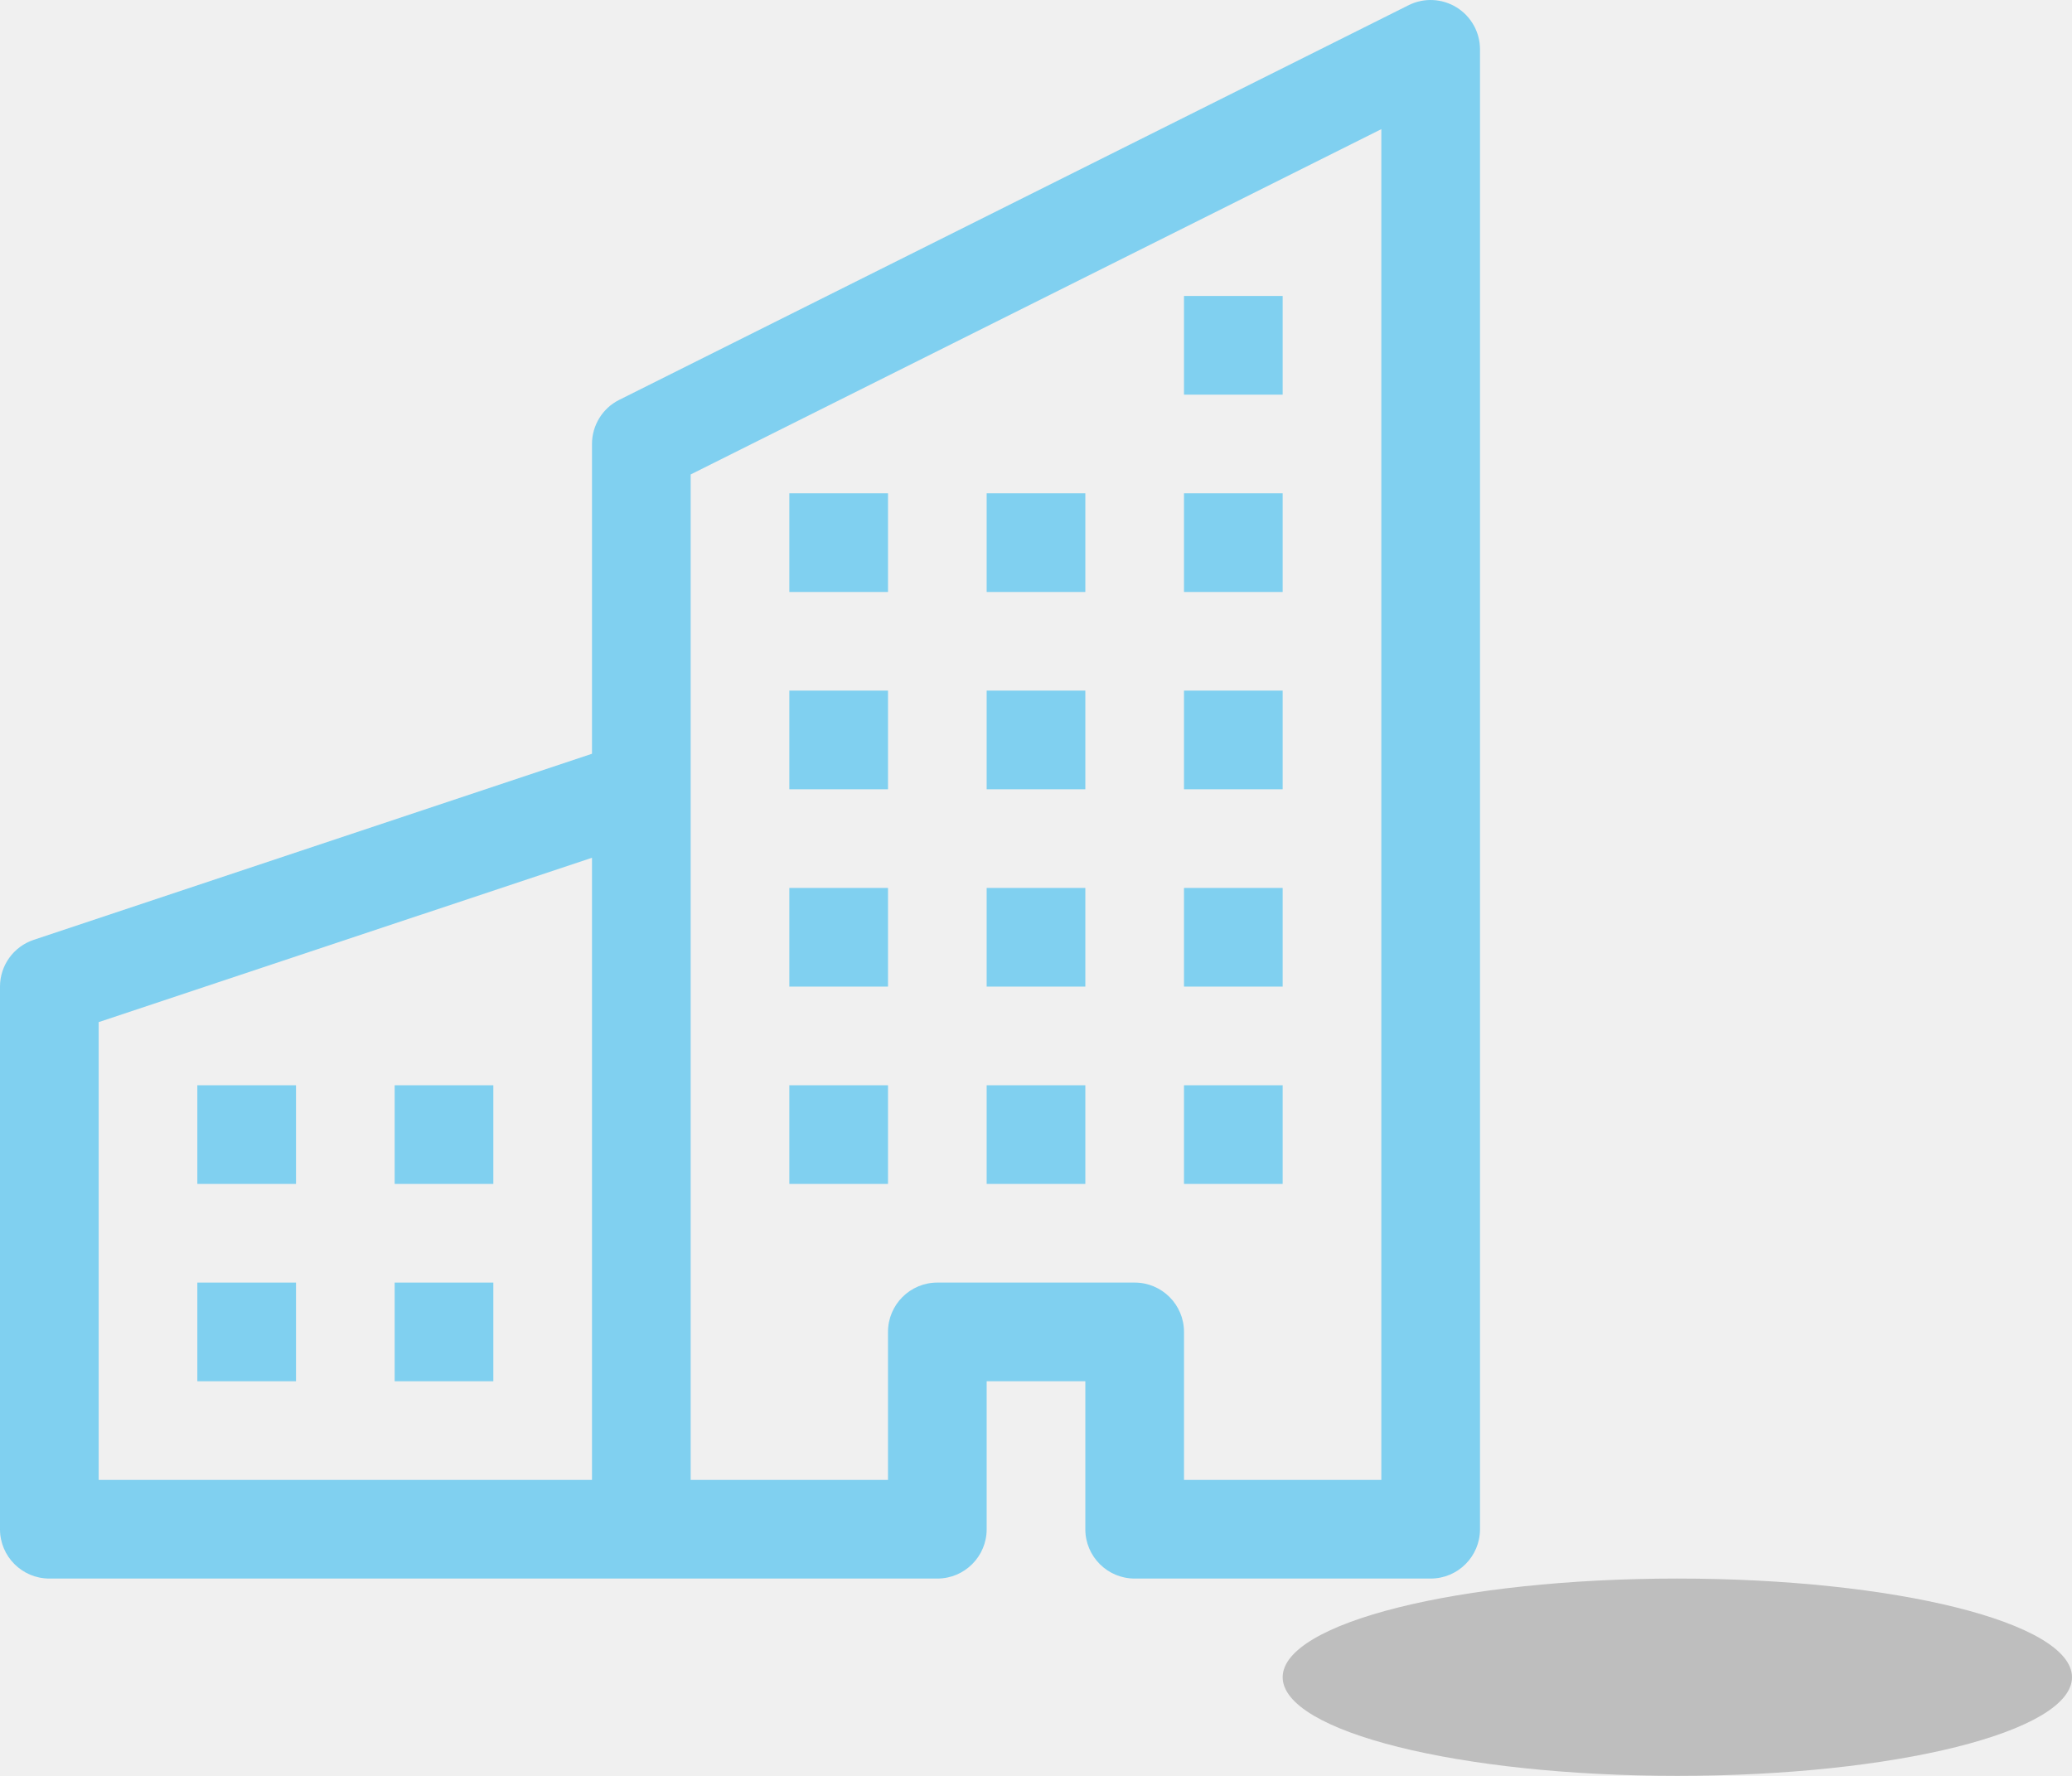
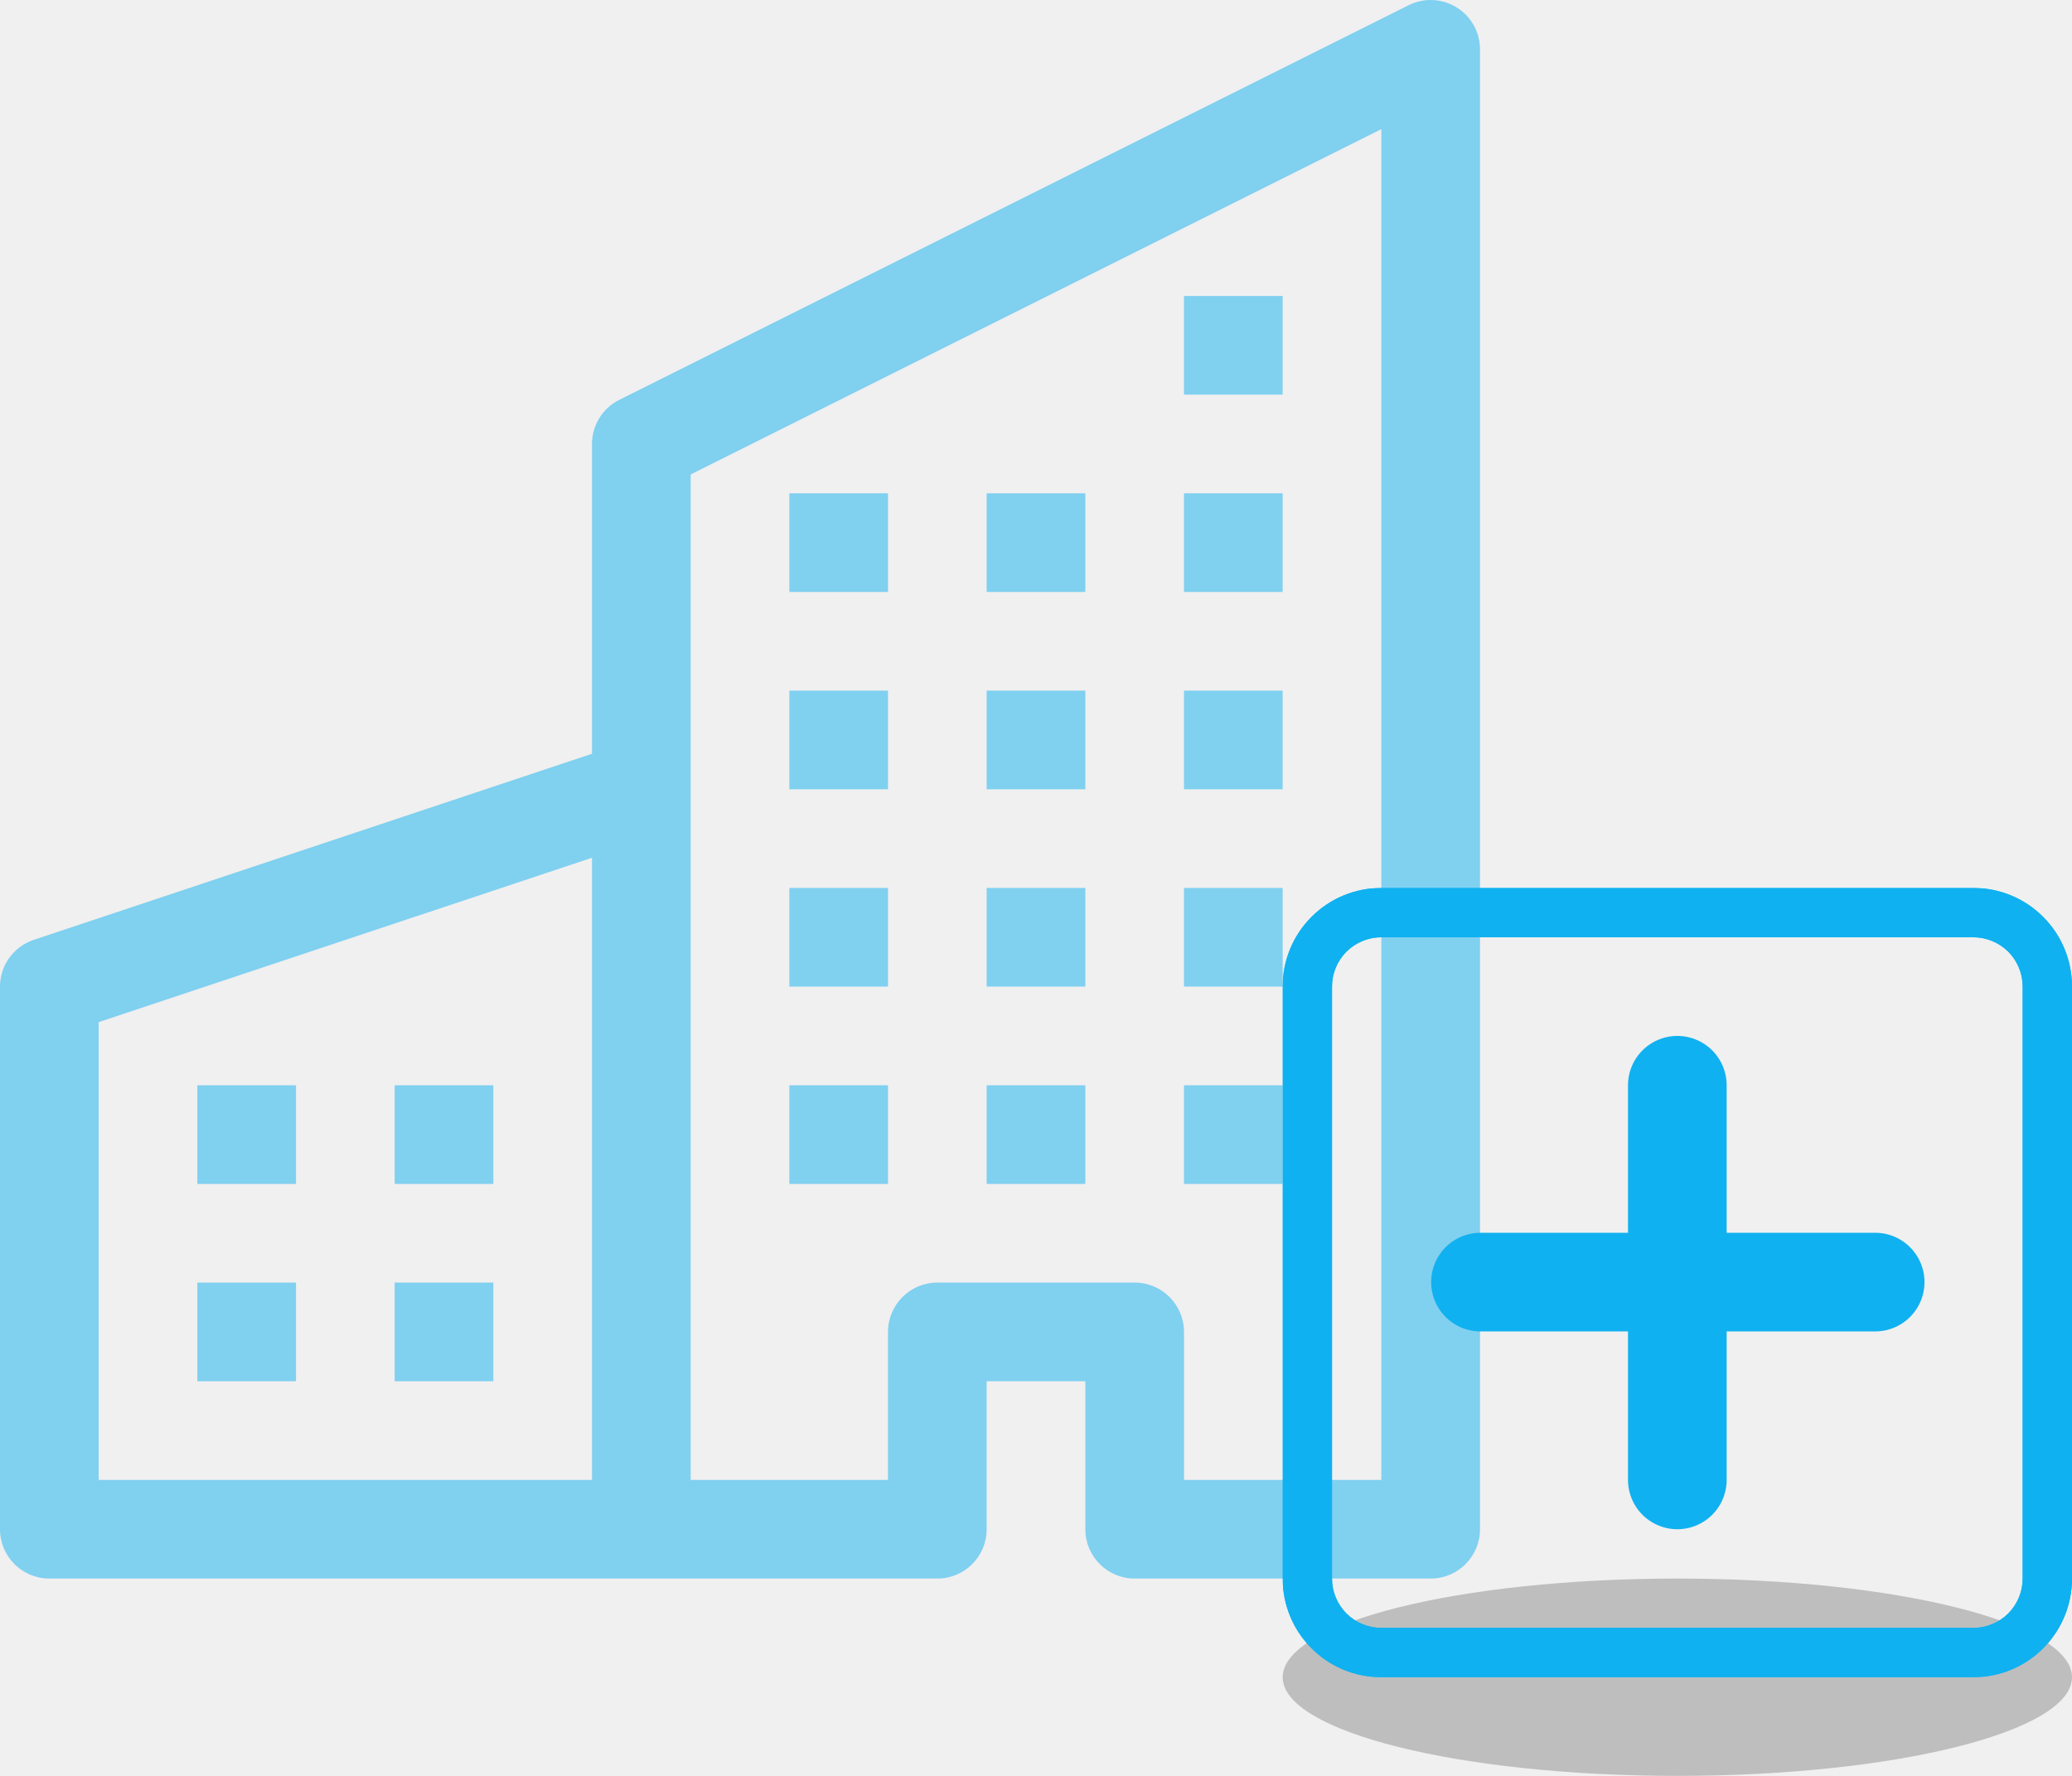
<svg xmlns="http://www.w3.org/2000/svg" width="21" height="18" viewBox="0 0 21 18" fill="none">
  <path d="M14.763 0.075C14.91 0.166 15 0.327 15 0.5V15.5C15 15.776 14.776 16 14.5 16H11.5C11.224 16 11 15.776 11 15.5V14H10V15.5C10 15.776 9.776 16 9.5 16H0.5C0.224 16 0 15.776 0 15.5V10C0 9.785 0.138 9.594 0.342 9.526L6 7.64V4.5C6 4.311 6.107 4.137 6.276 4.053L14.276 0.053C14.431 -0.025 14.616 -0.016 14.763 0.075ZM6 8.694L1 10.36V15H6V8.694ZM7 15H9V13.5C9 13.224 9.224 13 9.5 13H11.5C11.776 13 12 13.224 12 13.5V15H14V1.309L7 4.809V15Z" fill="#10B1F0" fill-opacity="0.5" />
  <path d="M2 11H3V12H2V11Z" fill="#10B1F0" fill-opacity="0.5" />
  <path d="M4 11H5V12H4V11Z" fill="#10B1F0" fill-opacity="0.5" />
  <path d="M2 13H3V14H2V13Z" fill="#10B1F0" fill-opacity="0.5" />
  <path d="M4 13H5V14H4V13Z" fill="#10B1F0" fill-opacity="0.5" />
  <path d="M8 9H9V10H8V9Z" fill="#10B1F0" fill-opacity="0.5" />
  <path d="M10 9H11V10H10V9Z" fill="#10B1F0" fill-opacity="0.5" />
  <path d="M8 11H9V12H8V11Z" fill="#10B1F0" fill-opacity="0.5" />
  <path d="M10 11H11V12H10V11Z" fill="#10B1F0" fill-opacity="0.5" />
  <path d="M12 9H13V10H12V9Z" fill="#10B1F0" fill-opacity="0.5" />
  <path d="M12 11H13V12H12V11Z" fill="#10B1F0" fill-opacity="0.5" />
  <path d="M8 7H9V8H8V7Z" fill="#10B1F0" fill-opacity="0.5" />
  <path d="M10 7H11V8H10V7Z" fill="#10B1F0" fill-opacity="0.5" />
  <path d="M12 7H13V8H12V7Z" fill="#10B1F0" fill-opacity="0.5" />
  <path d="M8 5H9V6H8V5Z" fill="#10B1F0" fill-opacity="0.5" />
  <path d="M10 5H11V6H10V5Z" fill="#10B1F0" fill-opacity="0.5" />
  <path d="M12 5H13V6H12V5Z" fill="#10B1F0" fill-opacity="0.5" />
  <path d="M12 3H13V4H12V3Z" fill="#10B1F0" fill-opacity="0.5" />
  <path d="M21 17C21 17.552 19.209 18 17 18C14.791 18 13 17.552 13 17C13 16.448 14.791 16 17 16C19.209 16 21 16.448 21 17Z" fill="black" fill-opacity="0.21" />
+   <g clip-path="url(#clip0_1079_534)">
+     <mask id="path-3-inside-1_1079_534" fill="white">
+       <path d="M20 9.5C20.133 9.5 20.26 9.553 20.354 9.646C20.447 9.74 20.5 9.867 20.5 10V16C20.5 16.133 20.447 16.26 20.354 16.354C20.26 16.447 20.133 16.5 20 16.5H14C13.867 16.5 13.74 16.447 13.646 16.354C13.553 16.26 13.5 16.133 13.5 16V10C13.5 9.867 13.553 9.74 13.646 9.646C13.74 9.553 13.867 9.5 14 9.5H20ZM14 9C13.735 9 13.48 9.105 13.293 9.293C13.105 9.48 13 9.735 13 10V16C13 16.265 13.105 16.52 13.293 16.707C13.48 16.895 13.735 17 14 17H20C20.265 17 20.52 16.895 20.707 16.707C20.895 16.52 21 16.265 21 16V10C21 9.735 20.895 9.48 20.707 9.293C20.52 9.105 20.265 9 20 9H14Z" />
+     </mask>
+     <path d="M20 9.5C20.133 9.5 20.26 9.553 20.354 9.646C20.447 9.74 20.5 9.867 20.5 10V16C20.5 16.133 20.447 16.26 20.354 16.354C20.26 16.447 20.133 16.5 20 16.5H14C13.867 16.5 13.74 16.447 13.646 16.354C13.553 16.26 13.5 16.133 13.5 16V10C13.5 9.867 13.553 9.74 13.646 9.646C13.74 9.553 13.867 9.5 14 9.5H20ZM14 9C13.735 9 13.48 9.105 13.293 9.293C13.105 9.48 13 9.735 13 10V16C13 16.265 13.105 16.52 13.293 16.707C13.48 16.895 13.735 17 14 17H20C20.265 17 20.52 16.895 20.707 16.707C20.895 16.52 21 16.265 21 16V10C21 9.735 20.895 9.48 20.707 9.293C20.52 9.105 20.265 9 20 9H14Z" fill="#10B1F0" />
+     <path d="M20 9.5V8.5V9.5ZM13.5 16H12.5H13.5ZM14 9.5V8.5V9.5ZM14 9V8V9ZM13 10H12H13ZM13 16H12H13ZM20 9.5V10.5C19.867 10.5 19.74 10.447 19.646 10.354L20.354 9.646L21.061 8.939C20.779 8.658 20.398 8.5 20 8.5V9.5ZM20.354 9.646L19.646 10.354C19.553 10.26 19.5 10.133 19.5 10H20.5H21.5C21.5 9.602 21.342 9.221 21.061 8.939L20.354 9.646ZM20.5 10H19.5V16H20.5H21.5V10H20.5ZM20.5 16H19.5C19.5 15.867 19.553 15.74 19.646 15.646L20.354 16.354L21.061 17.061C21.342 16.779 21.5 16.398 21.5 16H20.5ZM20.354 16.354L19.646 15.646C19.74 15.553 19.867 15.5 20 15.5V16.5V17.5C20.398 17.5 20.779 17.342 21.061 17.061L20.354 16.354ZM20 16.5V15.5H14V16.5V17.5H20V16.5ZM14 16.5V15.5C14.133 15.5 14.26 15.553 14.354 15.646L13.646 16.354L12.939 17.061C13.221 17.342 13.602 17.5 14 17.5V16.5ZM13.646 16.354L14.354 15.646C14.447 15.74 14.5 15.867 14.5 16H13.5H12.5C12.5 16.398 12.658 16.779 12.939 17.061L13.646 16.354ZM13.5 16H14.5V10H13.5H12.5V16H13.5ZM13.5 10H14.5C14.5 10.133 14.447 10.26 14.354 10.354L13.646 9.646L12.939 8.939C12.658 9.221 12.5 9.602 12.5 10H13.5ZM13.646 9.646L14.354 10.354C14.26 10.447 14.133 10.5 14 10.5V9.5V8.5C13.602 8.5 13.221 8.658 12.939 8.939L13.646 9.646ZM14 9.5V10.5H20V9.5V8.5H14V9.5ZM14 9V8C13.47 8 12.961 8.211 12.586 8.586L13.293 9.293L14 10L14 10V9ZM13.293 9.293L12.586 8.586C12.211 8.961 12 9.47 12 10L13 10L14 10L14 10L13.293 9.293ZM13 10H12V16H13H14V10H13ZM13 16H12C12 16.53 12.211 17.039 12.586 17.414L13.293 16.707L14 16L14 16H13ZM13.293 16.707L12.586 17.414C12.961 17.789 13.47 18 14 18V17V16L14 16L13.293 16.707ZM14 17V18H20V17V16H14V17ZM20 17V18C20.53 18 21.039 17.789 21.414 17.414L20.707 16.707L20 16L20 16V17ZM20.707 16.707L21.414 17.414C21.789 17.039 22 16.53 22 16H21H20L20 16L20.707 16.707ZM21 16H22V10H21H20V16H21ZM21 10H22C22 9.47 21.789 8.961 21.414 8.586L20.707 9.293L20 10L20 10H21ZM20.707 9.293L21.414 8.586C21.039 8.211 20.53 8 20 8V9V10L20 10L20.707 9.293ZM20 9V8H14V9V10H20V9Z" fill="#10B1F0" mask="url(#path-3-inside-1_1079_534)" />
+     <path d="M17 11C17.066 11 17.13 11.026 17.177 11.073C17.224 11.12 17.25 11.184 17.25 11.25V12.75H18.75C18.816 12.75 18.88 12.776 18.927 12.823C18.974 12.87 19 12.934 19 13C19 13.066 18.974 13.13 18.927 13.177C18.88 13.224 18.816 13.25 18.75 13.25H17.25V14.75C17.25 14.816 17.224 14.88 17.177 14.927C17.13 14.974 17.066 15 17 15C16.934 15 16.87 14.974 16.823 14.927C16.776 14.88 16.75 14.816 16.75 14.75V13.25H15.25C15.184 13.25 15.12 13.224 15.073 13.177C15.026 13.13 15 13.066 15 13C15 12.934 15.026 12.87 15.073 12.823C15.12 12.776 15.184 12.75 15.25 12.75H16.75V11.25C16.75 11.184 16.776 11.12 16.823 11.073C16.87 11.026 16.934 11 17 11Z" fill="#10B1F0" />
+     <path d="M17 11V15" stroke="#10B1F0" stroke-linecap="round" />
+     <path d="M19.005 12.995L15.005 12.995" stroke="#10B1F0" stroke-linecap="round" />
+   </g>
+   <defs>
+     <clipPath id="clip0_1079_534">
+       <rect width="8" height="8" fill="white" transform="translate(13 9)" />
+     </clipPath>
+   </defs>
</svg>
